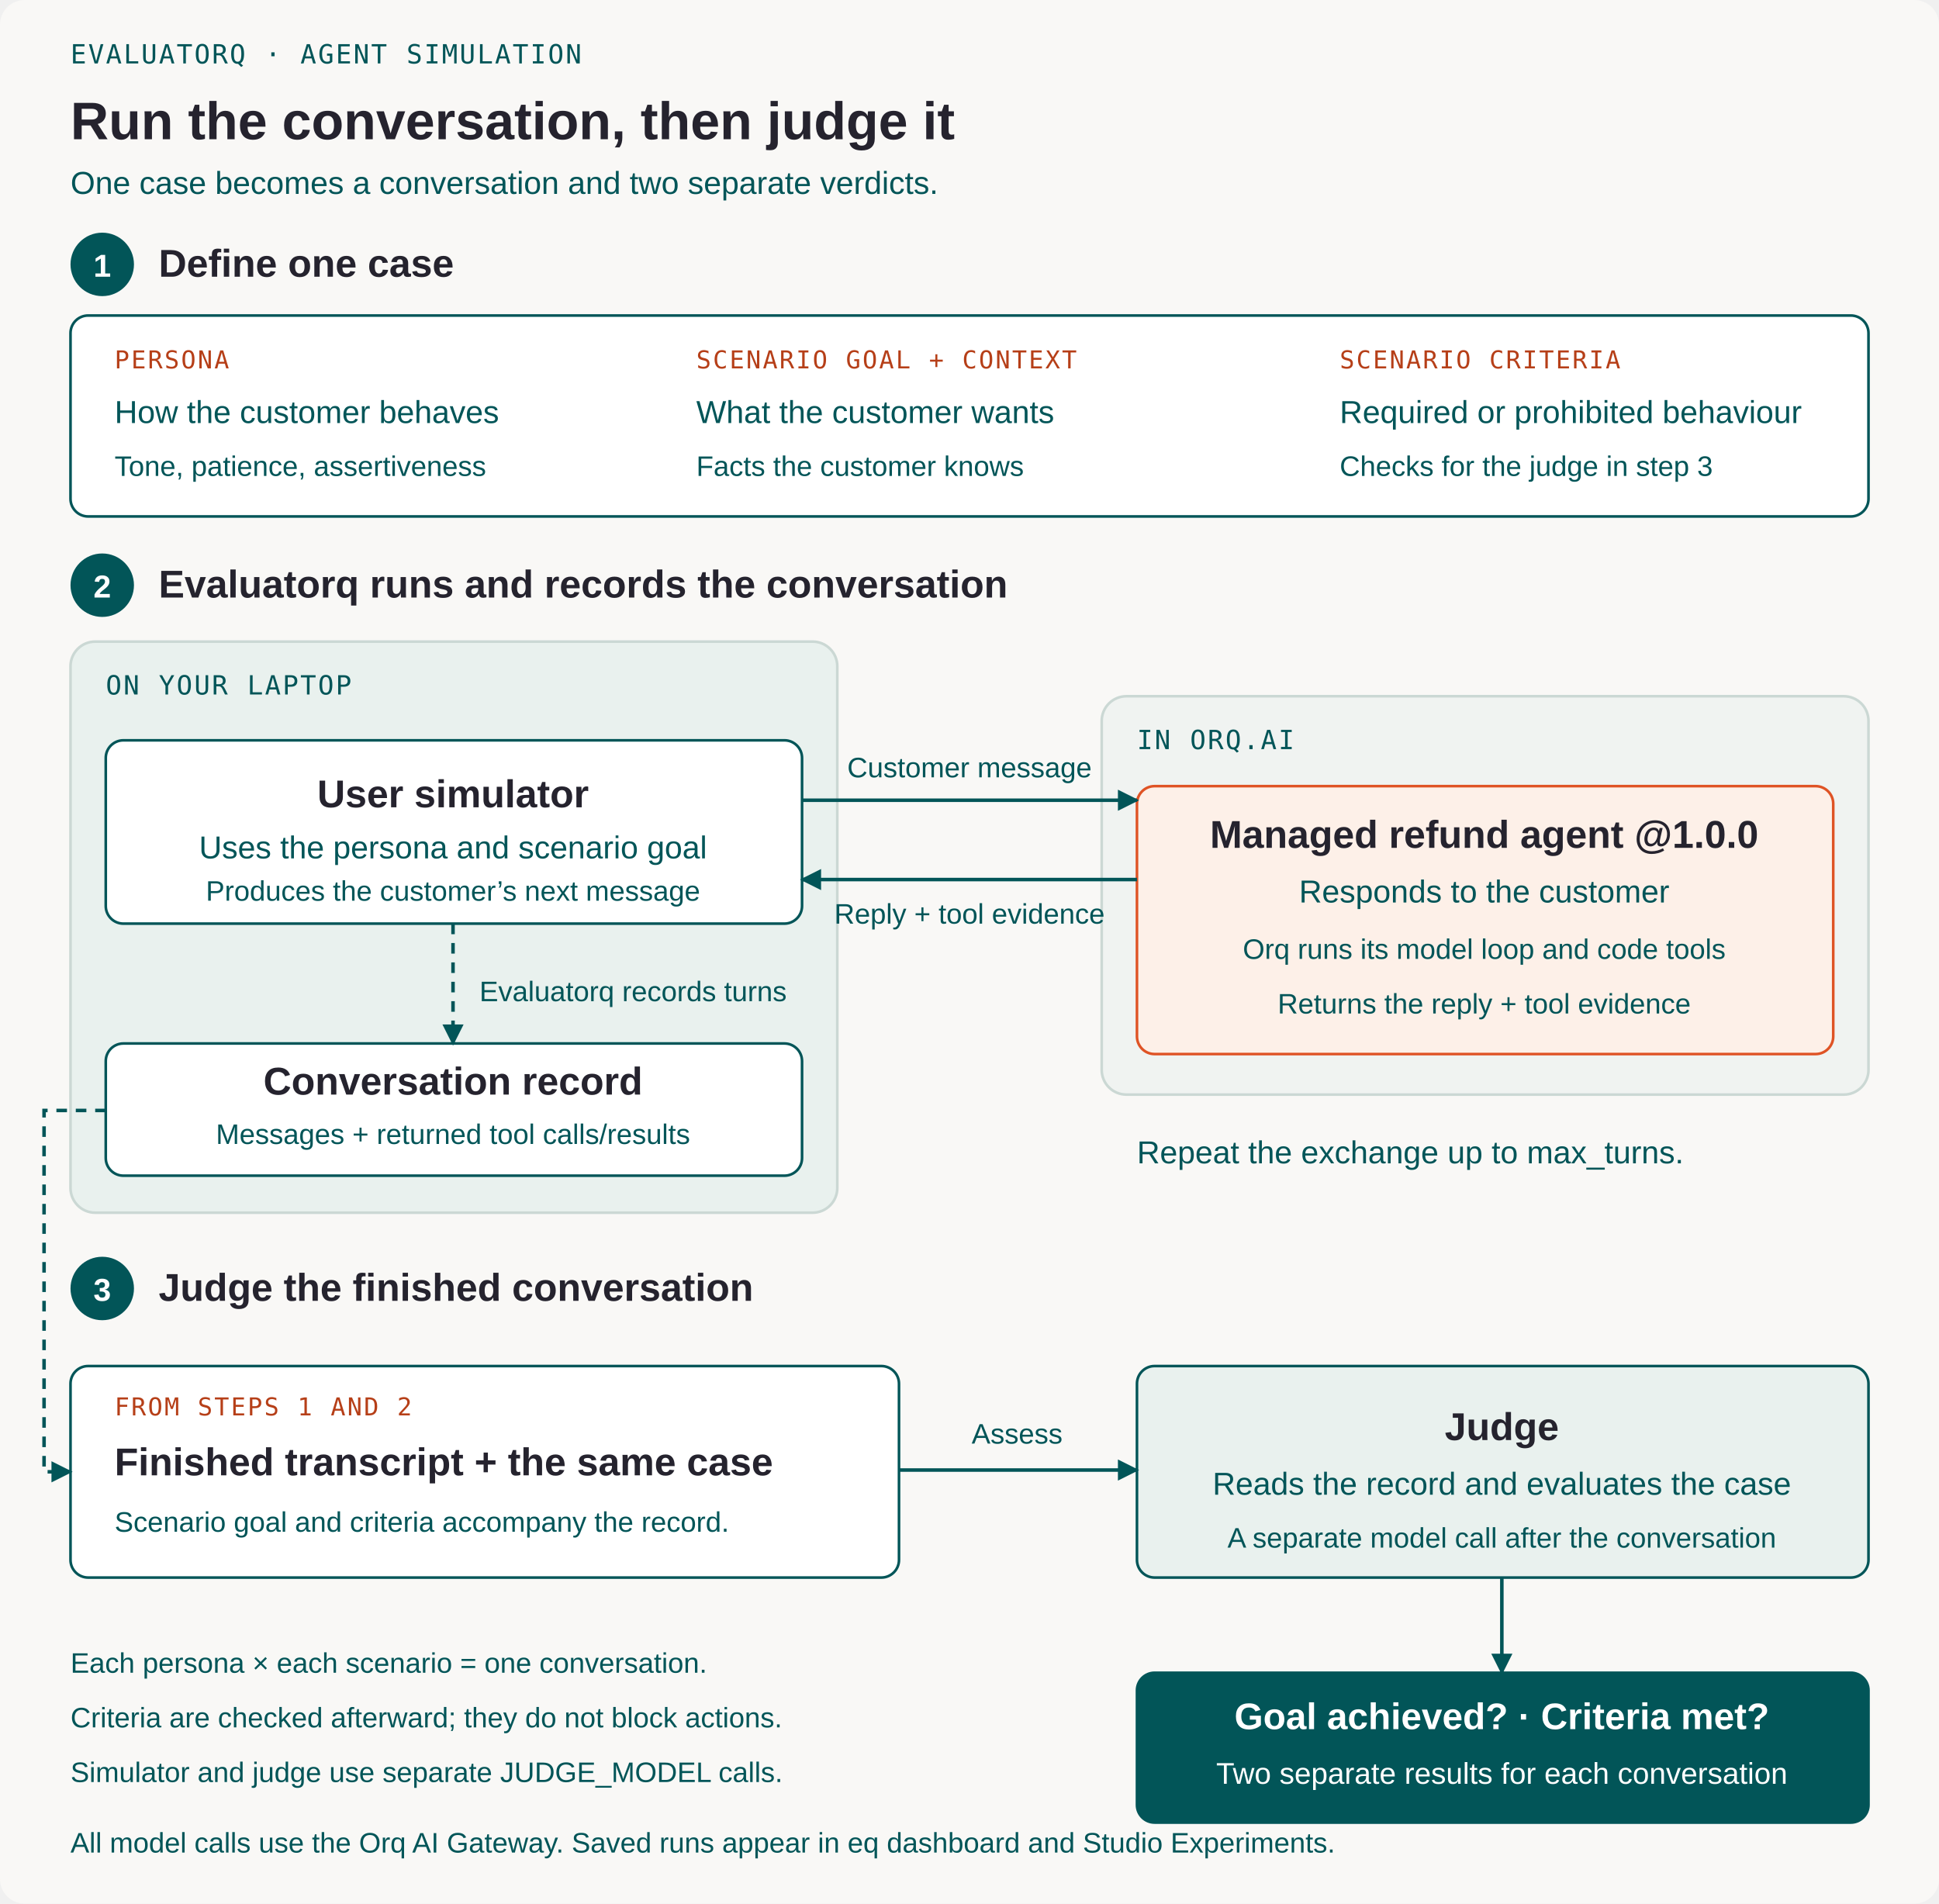
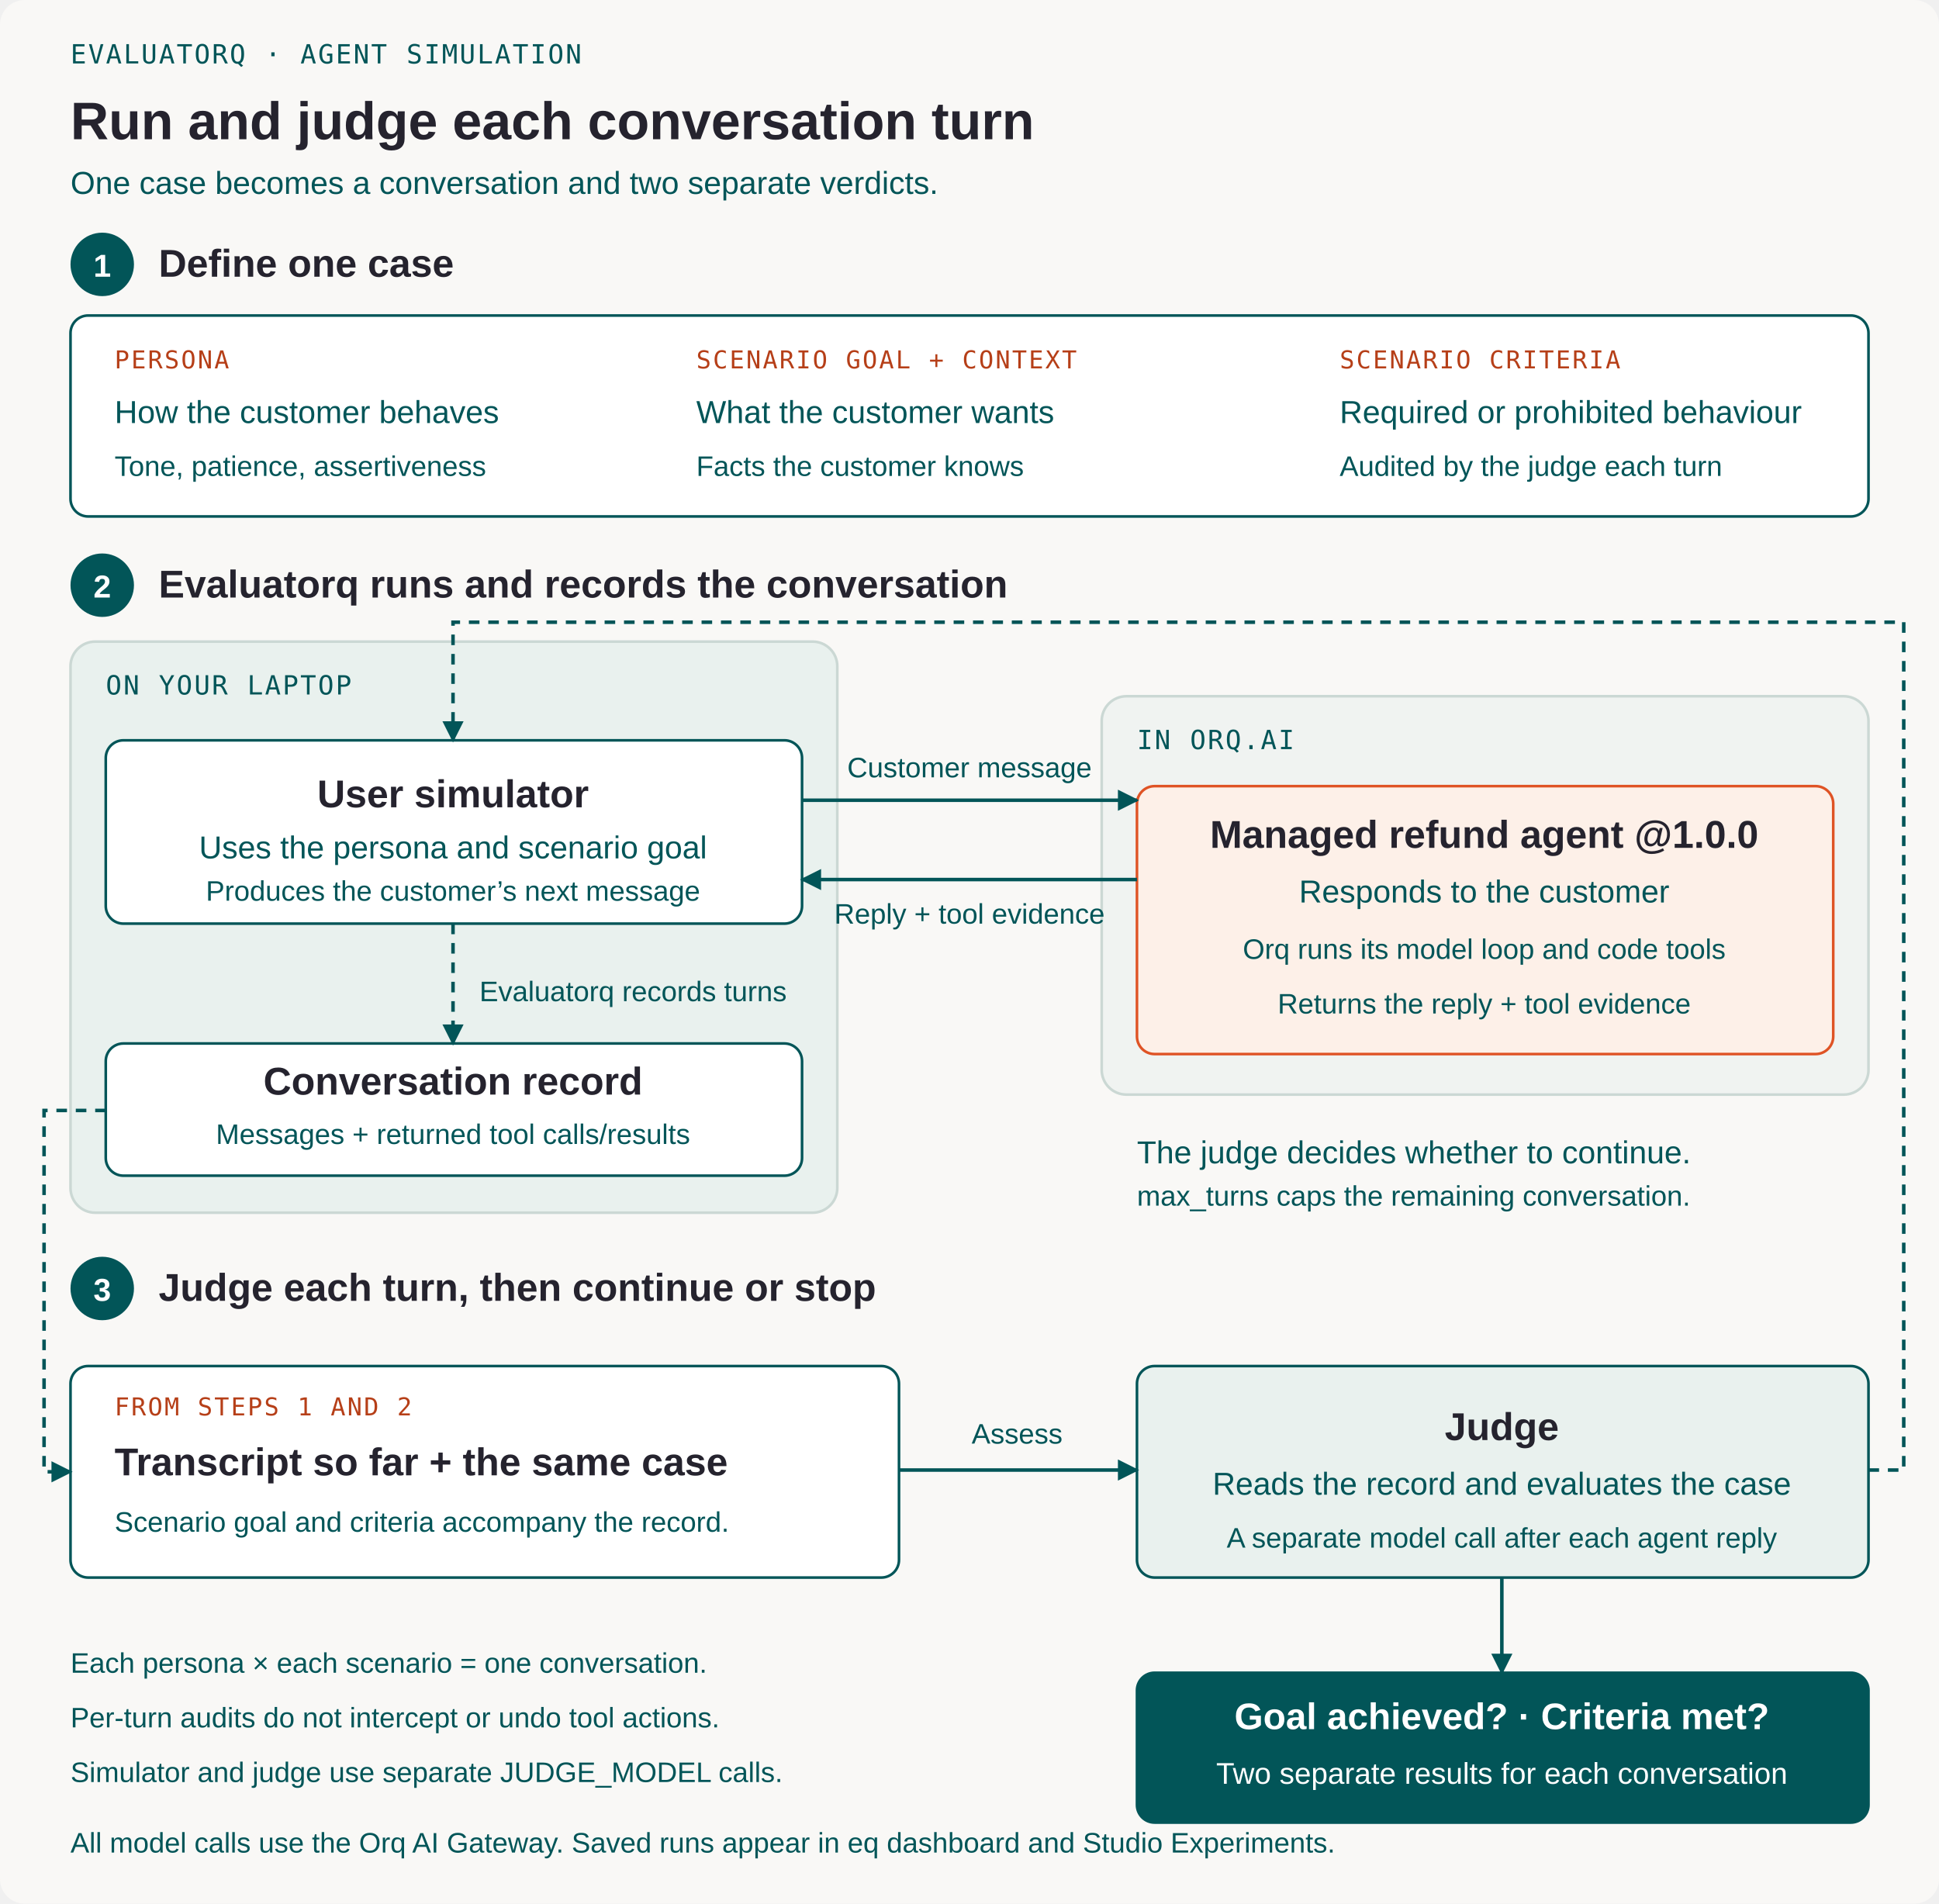
<svg xmlns="http://www.w3.org/2000/svg" viewBox="0 0 1100 1080" role="img" aria-labelledby="title desc">
  <defs>
    <marker id="arrow" viewBox="0 0 10 10" refX="9" refY="5" markerWidth="6" markerHeight="6" orient="auto-start-reverse">
      <path d="M0 0 10 5 0 10Z" fill="#025558" />
    </marker>
  </defs>
  <style>text{font-family:Arial,Helvetica,sans-serif;fill:#25232e}.title{font-size:30px;font-weight:700}.name{font-size:22px;font-weight:700}.body{font-size:18px;fill:#025558}.small{font-size:16px;fill:#025558}.tag{font:14px ui-monospace,monospace;fill:#b63f18;letter-spacing:1px}.zone{font:15px ui-monospace,monospace;fill:#025558;letter-spacing:1px}.edge{fill:none;stroke:#025558;stroke-width:2;marker-end:url(#arrow)}.record{stroke-dasharray:6 5}</style>
  <rect width="1100" height="1080" rx="14" fill="#f9f8f6" />
  <text x="40" y="36" class="zone">EVALUATORQ · AGENT SIMULATION</text>
-   <text x="40" y="79" class="title">Run the conversation, then judge it</text>
+   <text x="40" y="79" class="title">Run and judge each conversation turn</text>
  <text x="40" y="110" class="body">One case becomes a conversation and two separate verdicts.</text>
  <circle cx="58" cy="150" r="18" fill="#025558" />
  <text x="58" y="157" text-anchor="middle" style="fill:#fff;font-size:18px;font-weight:700">1</text>
  <text x="90" y="157" class="name">Define one case</text>
  <rect x="40" y="179" width="1020" height="114" rx="10" fill="#fff" stroke="#025558" stroke-width="1.5" />
  <text x="65" y="209" class="tag">PERSONA</text>
  <text x="65" y="240" class="body">How the customer behaves</text>
  <text x="65" y="270" class="small">Tone, patience, assertiveness</text>
  <text x="395" y="209" class="tag">SCENARIO GOAL + CONTEXT</text>
  <text x="395" y="240" class="body">What the customer wants</text>
  <text x="395" y="270" class="small">Facts the customer knows</text>
  <text x="760" y="209" class="tag">SCENARIO CRITERIA</text>
  <text x="760" y="240" class="body">Required or prohibited behaviour</text>
-   <text x="760" y="270" class="small">Checks for the judge in step 3</text>
+   <text x="760" y="270" class="small">Audited by the judge each turn</text>
  <circle cx="58" cy="332" r="18" fill="#025558" />
  <text x="58" y="339" text-anchor="middle" style="fill:#fff;font-size:18px;font-weight:700">2</text>
  <text x="90" y="339" class="name">Evaluatorq runs and records the conversation</text>
  <rect x="40" y="364" width="435" height="324" rx="14" fill="#e9f1ee" stroke="#cbd8d4" stroke-width="1.5" />
  <text x="60" y="394" class="zone">ON YOUR LAPTOP</text>
  <rect x="60" y="420" width="395" height="104" rx="10" fill="#fff" stroke="#025558" stroke-width="1.5" />
  <text x="257" y="458" class="name" text-anchor="middle">User simulator</text>
  <text x="257" y="487" class="body" text-anchor="middle">Uses the persona and scenario goal</text>
  <text x="257" y="511" class="small" text-anchor="middle">Produces the customer’s next message</text>
  <rect x="625" y="395" width="435" height="226" rx="14" fill="#f0f3f1" stroke="#cbd8d4" stroke-width="1.5" />
  <text x="645" y="425" class="zone">IN ORQ.AI</text>
  <rect x="645" y="446" width="395" height="152" rx="10" fill="#fdf0e8" stroke="#df5325" stroke-width="1.5" />
  <text x="842" y="481" class="name" text-anchor="middle">Managed refund agent @1.0.0</text>
  <text x="842" y="512" class="body" text-anchor="middle">Responds to the customer</text>
  <text x="842" y="544" class="small" text-anchor="middle">Orq runs its model loop and code tools</text>
  <text x="842" y="575" class="small" text-anchor="middle">Returns the reply + tool evidence</text>
  <path d="M455 454H645" class="edge" />
  <text x="550" y="441" class="small" text-anchor="middle">Customer message</text>
  <path d="M645 499H455" class="edge" />
  <text x="550" y="524" class="small" text-anchor="middle">Reply + tool evidence</text>
  <rect x="60" y="592" width="395" height="75" rx="10" fill="#fff" stroke="#025558" stroke-width="1.5" />
  <text x="257" y="621" class="name" text-anchor="middle">Conversation record</text>
  <text x="257" y="649" class="small" text-anchor="middle">Messages + returned tool calls/results</text>
  <path d="M257 524V592" class="edge record" />
  <text x="272" y="568" class="small">Evaluatorq records turns</text>
-   <text x="645" y="660" class="body">Repeat the exchange up to max_turns.</text>
+   <text x="645" y="660" class="body">The judge decides whether to continue.</text>
+   <text x="645" y="684" class="small">max_turns caps the remaining conversation.</text>
  <circle cx="58" cy="731" r="18" fill="#025558" />
  <text x="58" y="738" text-anchor="middle" style="fill:#fff;font-size:18px;font-weight:700">3</text>
-   <text x="90" y="738" class="name">Judge the finished conversation</text>
+   <text x="90" y="738" class="name">Judge each turn, then continue or stop</text>
  <rect x="40" y="775" width="470" height="120" rx="10" fill="#fff" stroke="#025558" stroke-width="1.5" />
  <text x="65" y="803" class="tag">FROM STEPS 1 AND 2</text>
-   <text x="65" y="837" class="name">Finished transcript + the same case</text>
+   <text x="65" y="837" class="name">Transcript so far + the same case</text>
  <text x="65" y="869" class="small">Scenario goal and criteria accompany the record.</text>
  <path d="M60 630H25V835H40" class="edge record" />
  <rect x="645" y="775" width="415" height="120" rx="10" fill="#e9f1ee" stroke="#025558" stroke-width="1.5" />
  <text x="852" y="817" class="name" text-anchor="middle">Judge</text>
  <text x="852" y="848" class="body" text-anchor="middle">Reads the record and evaluates the case</text>
-   <text x="852" y="878" class="small" text-anchor="middle">A separate model call after the conversation</text>
+   <text x="852" y="878" class="small" text-anchor="middle">A separate model call after each agent reply</text>
  <path d="M510 834H645" class="edge" />
  <text x="577" y="819" class="small" text-anchor="middle">Assess</text>
  <rect x="645" y="949" width="415" height="85" rx="10" fill="#025558" stroke="#025558" stroke-width="1.5" />
  <text x="852" y="981" text-anchor="middle" style="fill:#fff;font-size:21px;font-weight:700">Goal achieved? · Criteria met?</text>
  <text x="852" y="1012" text-anchor="middle" style="fill:#fff;font-size:17px">Two separate results for each conversation</text>
  <path d="M852 895V949" class="edge" />
+   <path d="M1060 834H1080V353H257V420" class="edge record" />
  <text x="40" y="949" class="small">Each persona × each scenario = one conversation.</text>
-   <text x="40" y="980" class="small">Criteria are checked afterward; they do not block actions.</text>
+   <text x="40" y="980" class="small">Per-turn audits do not intercept or undo tool actions.</text>
  <text x="40" y="1011" class="small">Simulator and judge use separate JUDGE_MODEL calls.</text>
  <text x="40" y="1051" class="small">All model calls use the Orq AI Gateway. Saved runs appear in eq dashboard and Studio Experiments.</text>
</svg>
